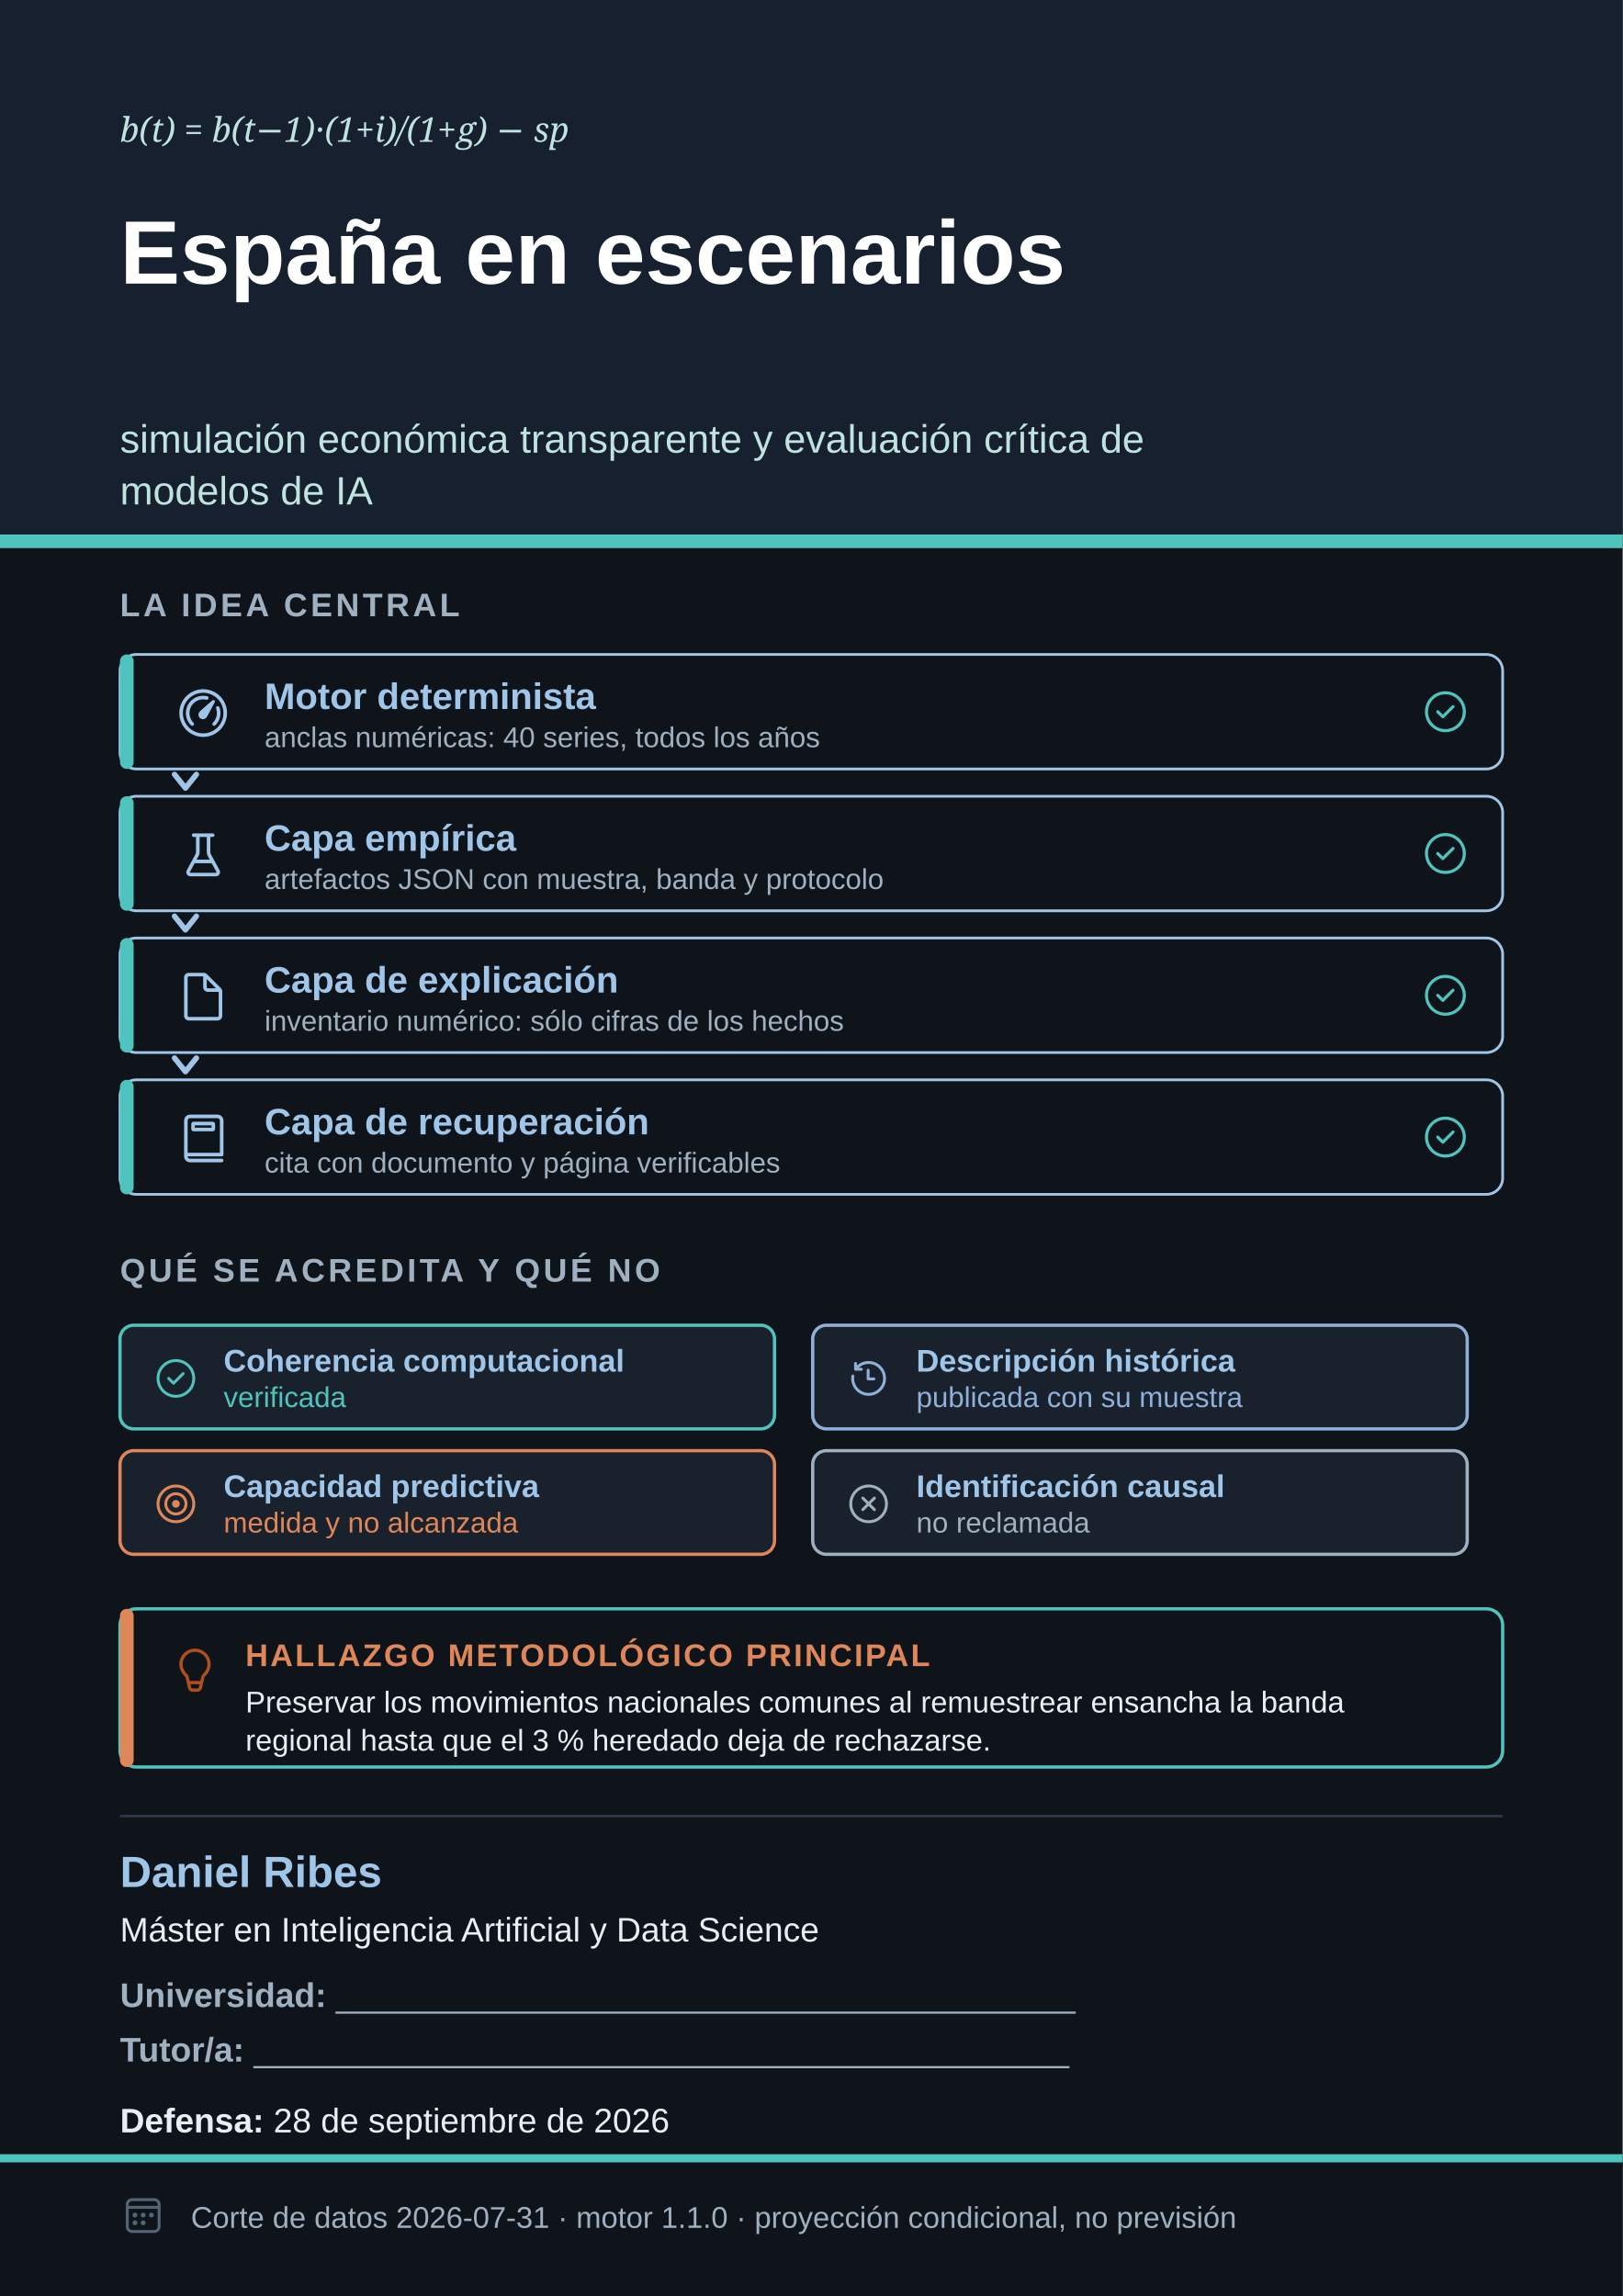
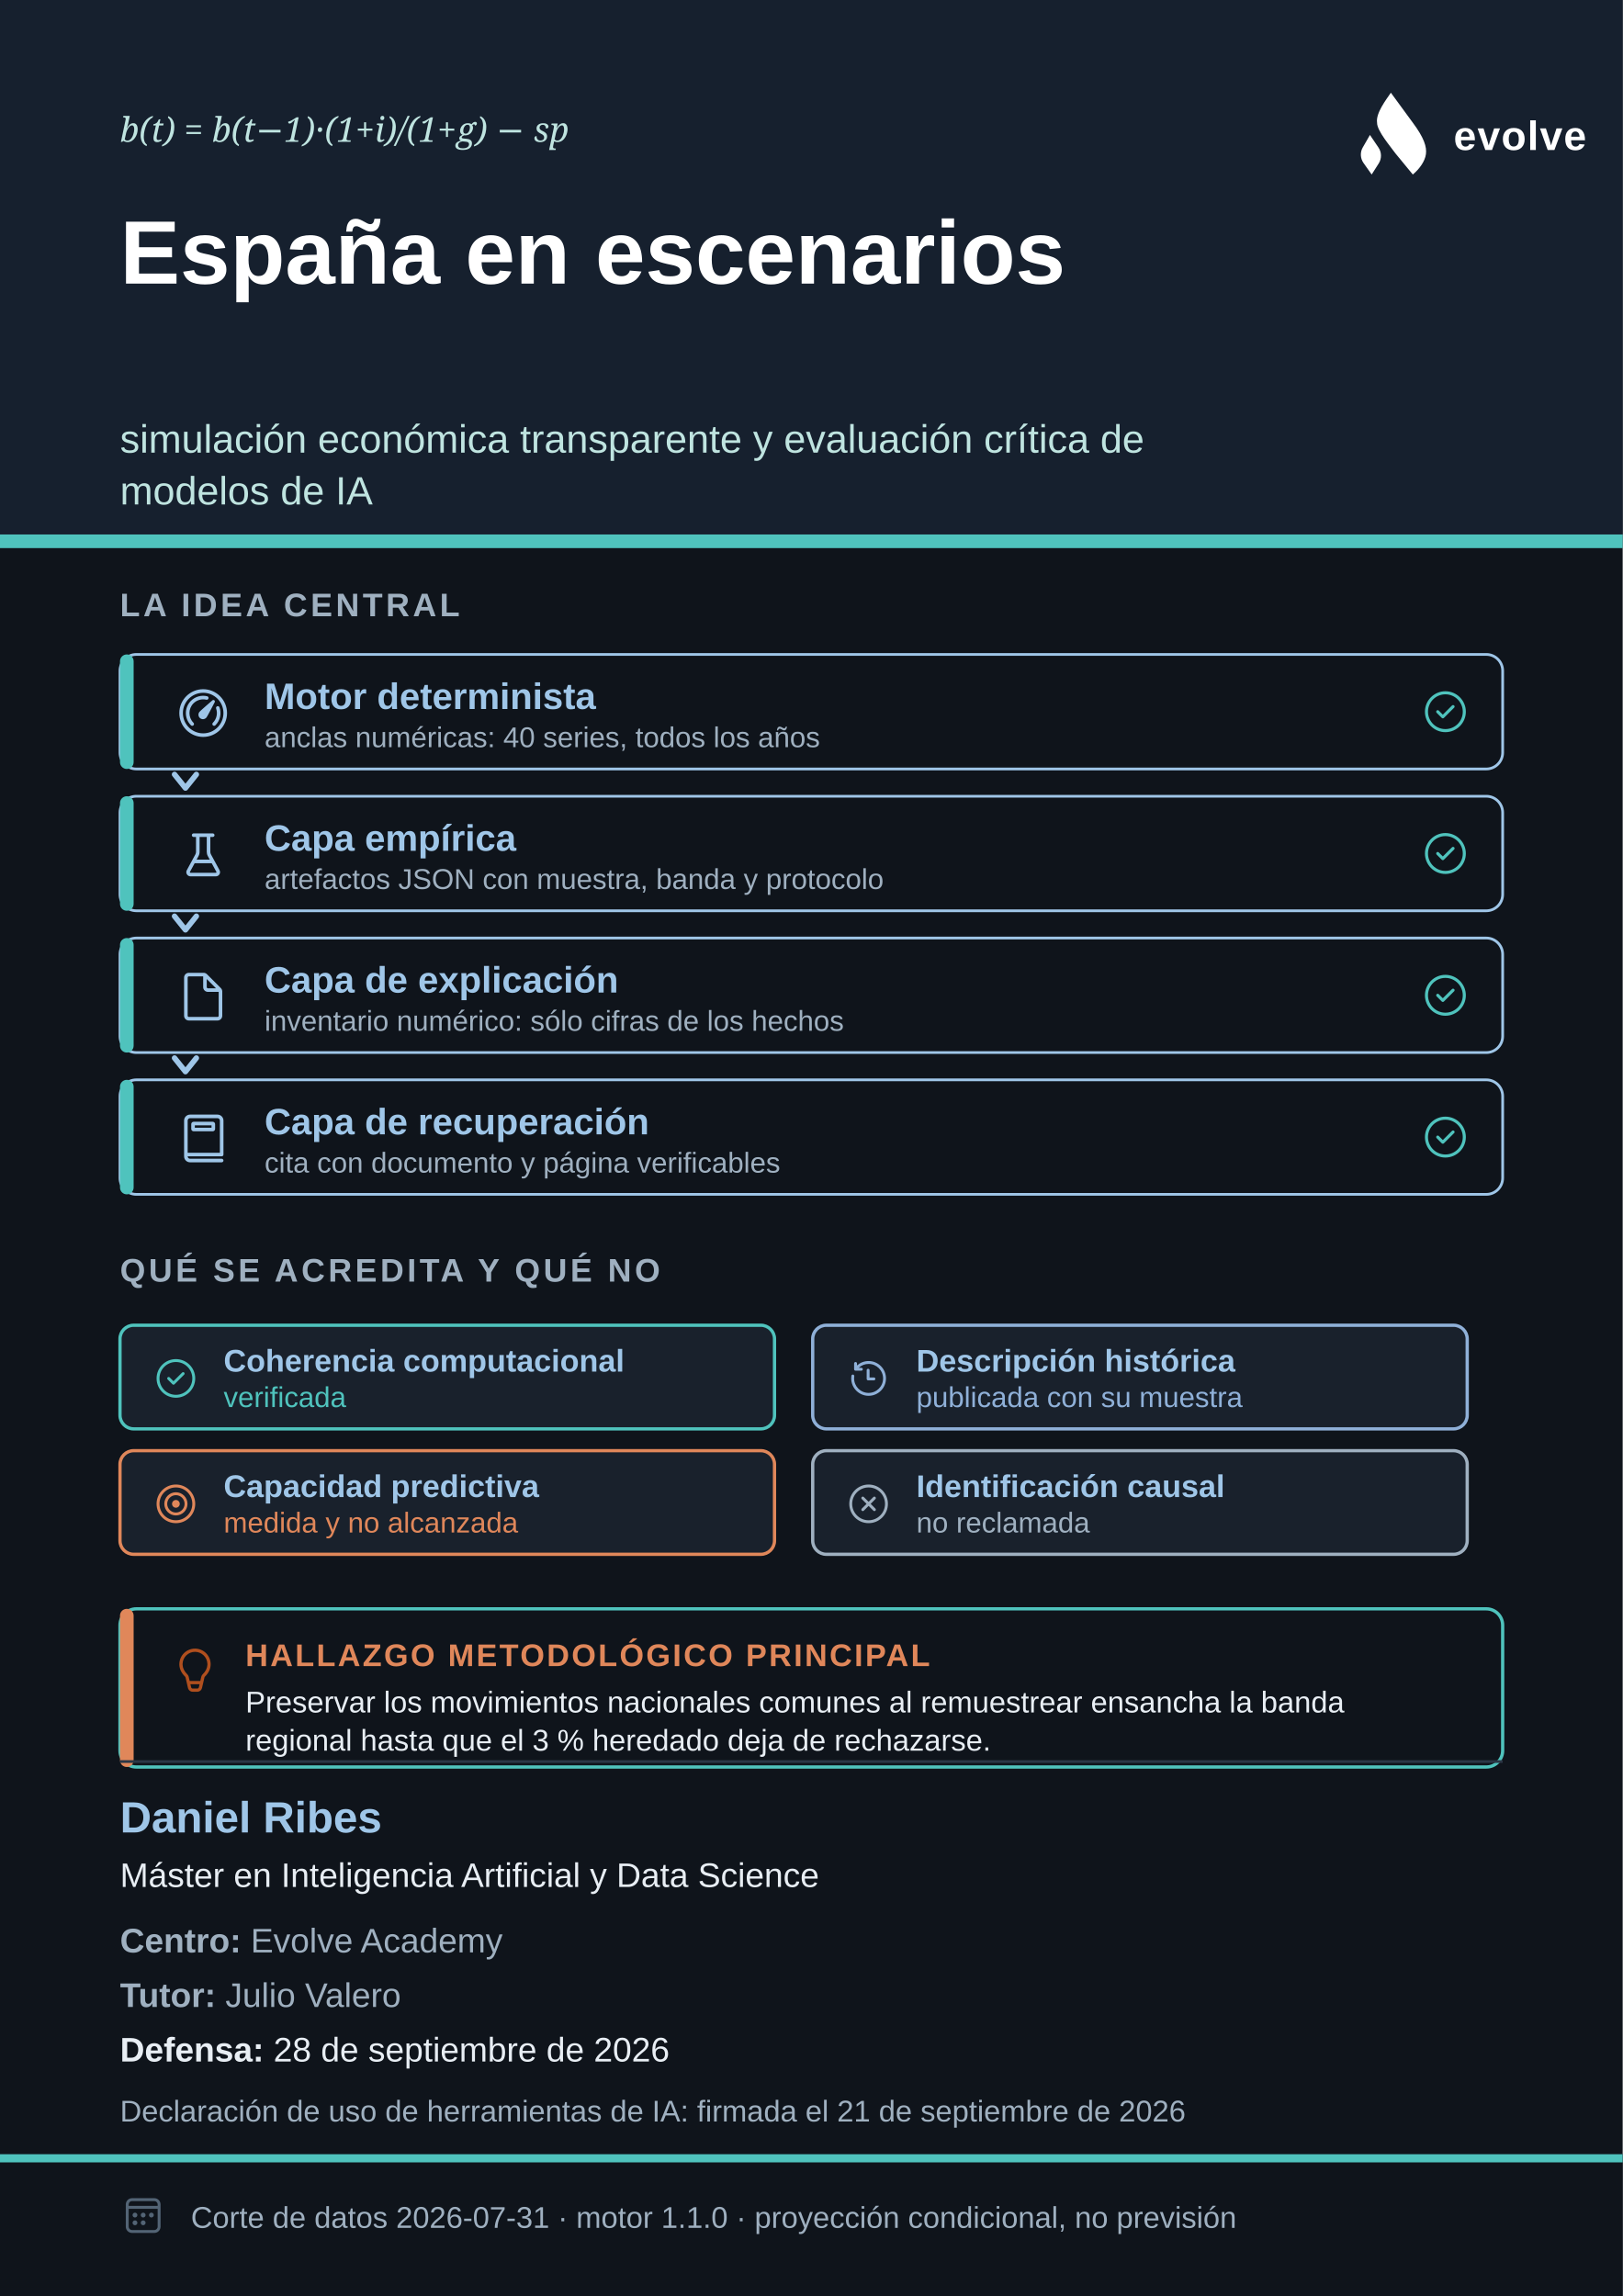
<svg xmlns="http://www.w3.org/2000/svg" viewBox="0 0 595 842" width="595" height="842" font-family="Arial, Helvetica, sans-serif">
  <rect width="595" height="842" fill="#0f141b" />
  <rect x="0" y="0" width="595" height="196" fill="#16202e" />
  <rect x="0" y="196" width="595" height="5" fill="#4fc3bd" />
  <text x="44" y="52" font-size="12.5" fill="#bfe4e0" font-family="Georgia, serif" font-style="italic">b(t) = b(t−1)·(1+i)/(1+g) − sp</text>
+   <g transform="translate(499,34) scale(1.29077)">
+     <path d="M 14.765 23.242 L 9.838 17.256 C 8.515 15.394 4.556 10.826 4.608 8.519 C 4.193 5.815 7.188 1.982 8.526 0 L 14.761 8.519 C 17.971 12.826 18.77 15.403 18.485 17.471 C 18.2 19.538 16.588 21.72 14.765 23.242 Z M 0.739 19.936 L 3.075 23.242 L 5.093 20.065 C 5.515 19.392 5.732 18.611 5.717 17.817 C 5.704 17.023 5.459 16.251 5.014 15.593 L 2.583 11.999 L 0.545 15.546 C 0.157 16.22 -0.03 16.992 0.004 17.769 C 0.038 18.546 0.293 19.298 0.739 19.936 Z" fill="#ffffff" />
+   </g>
+   <text x="533" y="55" font-size="15" font-weight="bold" fill="#ffffff" letter-spacing="0.4">evolve</text>
  <text x="44" y="104" font-size="33" font-weight="bold" fill="#ffffff">España en escenarios</text>
  <text x="44" y="166" font-size="14.5" fill="#bfe4e0">simulación económica transparente y evaluación crítica de</text>
  <text x="44" y="185" font-size="14.5" fill="#bfe4e0">modelos de IA</text>
  <text x="44" y="226" font-size="12" font-weight="bold" letter-spacing="1.2" fill="#9fb0c0">LA IDEA CENTRAL</text>
  <rect x="44" y="240" width="507" height="42" rx="6" fill="#0f141b" stroke="#9fc6e8" stroke-width="1" />
  <rect x="44" y="240" width="5" height="42" rx="2.5" fill="#4fc3bd" />
  <g transform="translate(64,251) scale(0.875)" fill="#9fc6e8" color="#9fc6e8">
    <path d="M7.934 16.066C8.227 16.359 8.227 16.834 7.934 17.127C7.641 17.419 7.166 17.419 6.873 17.127C4.042 14.295 4.042 9.705 6.873 6.873C8.718 5.029 11.31 4.387 13.672 4.945C14.075 5.04 14.325 5.444 14.23 5.847C14.135 6.25 13.731 6.5 13.328 6.404C11.45 5.961 9.396 6.472 7.934 7.934C5.689 10.18 5.689 13.82 7.934 16.066ZM17.888 9.142C18.279 9.005 18.707 9.211 18.843 9.602C19.733 12.146 19.162 15.091 17.127 17.127C16.834 17.419 16.359 17.419 16.066 17.127C15.773 16.834 15.773 16.359 16.066 16.066C17.679 14.453 18.134 12.118 17.428 10.097C17.291 9.706 17.497 9.278 17.888 9.142ZM15.879 6.667C16.106 6.473 16.439 6.467 16.673 6.652C16.908 6.837 16.978 7.163 16.841 7.428L16.712 7.679C16.63 7.838 16.511 8.066 16.368 8.342C16.082 8.893 15.695 9.633 15.296 10.391C14.896 11.149 14.482 11.925 14.139 12.548C13.969 12.859 13.814 13.134 13.688 13.351C13.57 13.552 13.455 13.742 13.369 13.851C12.726 14.663 11.547 14.8 10.735 14.158C9.923 13.515 9.785 12.336 10.428 11.524C10.514 11.415 10.672 11.259 10.841 11.099C11.023 10.926 11.255 10.712 11.518 10.474C12.046 9.998 12.706 9.416 13.351 8.853C13.997 8.29 14.629 7.743 15.099 7.338C15.334 7.135 15.529 6.968 15.665 6.851L15.879 6.667ZM22 12C22 17.523 17.523 22 12 22C6.477 22 2 17.523 2 12C2 6.477 6.477 2 12 2C17.523 2 22 6.477 22 12ZM3.5 12C3.5 16.694 7.306 20.5 12 20.5C16.694 20.5 20.5 16.694 20.5 12C20.5 7.306 16.694 3.5 12 3.5C7.306 3.5 3.5 7.306 3.5 12Z" fill="currentColor" />
  </g>
  <text x="97" y="260" font-size="13.5" font-weight="bold" fill="#9fc6e8">Motor determinista</text>
  <text x="97" y="274" font-size="10.5" fill="#9fb0c0">anclas numéricas: 40 series, todos los años</text>
  <path d="M 64.0 284 L 68 289 L 72.0 284" fill="none" stroke="#9fc6e8" stroke-width="2" stroke-linecap="round" stroke-linejoin="round" />
  <g transform="translate(521,252) scale(0.75)" fill="#4fc3bd" color="#4fc3bd">
    <path d="M12 2C17.523 2 22 6.477 22 12C22 17.523 17.523 22 12 22C6.477 22 2 17.523 2 12C2 6.477 6.477 2 12 2ZM12 3.5C7.306 3.5 3.5 7.306 3.5 12C3.5 16.694 7.306 20.5 12 20.5C16.694 20.5 20.5 16.694 20.5 12C20.5 7.306 16.694 3.5 12 3.5ZM10.75 13.439L15.22 8.97C15.513 8.677 15.987 8.677 16.28 8.97C16.547 9.236 16.571 9.653 16.353 9.946L16.28 10.03L11.28 15.03C11.014 15.297 10.597 15.321 10.304 15.103L10.22 15.03L7.72 12.53C7.427 12.237 7.427 11.763 7.72 11.47C7.986 11.203 8.403 11.179 8.696 11.397L8.78 11.47L10.75 13.439L15.22 8.97L10.75 13.439Z" fill="currentColor" />
  </g>
  <rect x="44" y="292" width="507" height="42" rx="6" fill="#0f141b" stroke="#9fc6e8" stroke-width="1" />
  <rect x="44" y="292" width="5" height="42" rx="2.5" fill="#4fc3bd" />
  <g transform="translate(64,303) scale(0.875)" fill="#9fc6e8" color="#9fc6e8">
    <path d="M8 4.5H9V10.738C9 11.113 8.906 11.482 8.727 11.812L5.143 18.415C4.51 19.581 5.354 21 6.681 21H17.319C18.646 21 19.49 19.581 18.857 18.415L15.273 11.812C15.094 11.482 15 11.113 15 10.738V4.5H16C16.414 4.5 16.75 4.164 16.75 3.75C16.75 3.336 16.414 3 16 3H8C7.586 3 7.25 3.336 7.25 3.75C7.25 4.164 7.586 4.5 8 4.5ZM10.5 10.738V4.5H13.5V10.738C13.5 11.363 13.656 11.978 13.954 12.527L14.754 14H9.246L10.046 12.527C10.344 11.978 10.5 11.363 10.5 10.738ZM8.432 15.5H15.568L17.539 19.131C17.629 19.297 17.509 19.5 17.319 19.5H6.681C6.491 19.5 6.371 19.297 6.461 19.131L8.432 15.5Z" fill="currentColor" />
  </g>
  <text x="97" y="312" font-size="13.5" font-weight="bold" fill="#9fc6e8">Capa empírica</text>
  <text x="97" y="326" font-size="10.5" fill="#9fb0c0">artefactos JSON con muestra, banda y protocolo</text>
  <path d="M 64.0 336 L 68 341 L 72.0 336" fill="none" stroke="#9fc6e8" stroke-width="2" stroke-linecap="round" stroke-linejoin="round" />
  <g transform="translate(521,304) scale(0.75)" fill="#4fc3bd" color="#4fc3bd">
    <path d="M12 2C17.523 2 22 6.477 22 12C22 17.523 17.523 22 12 22C6.477 22 2 17.523 2 12C2 6.477 6.477 2 12 2ZM12 3.5C7.306 3.5 3.5 7.306 3.5 12C3.5 16.694 7.306 20.5 12 20.5C16.694 20.5 20.5 16.694 20.5 12C20.5 7.306 16.694 3.5 12 3.5ZM10.75 13.439L15.22 8.97C15.513 8.677 15.987 8.677 16.28 8.97C16.547 9.236 16.571 9.653 16.353 9.946L16.28 10.03L11.28 15.03C11.014 15.297 10.597 15.321 10.304 15.103L10.22 15.03L7.72 12.53C7.427 12.237 7.427 11.763 7.72 11.47C7.986 11.203 8.403 11.179 8.696 11.397L8.78 11.47L10.75 13.439L15.22 8.97L10.75 13.439Z" fill="currentColor" />
  </g>
  <rect x="44" y="344" width="507" height="42" rx="6" fill="#0f141b" stroke="#9fc6e8" stroke-width="1" />
  <rect x="44" y="344" width="5" height="42" rx="2.5" fill="#4fc3bd" />
  <g transform="translate(64,355) scale(0.875)" fill="#9fc6e8" color="#9fc6e8">
    <path d="M6 2C4.895 2 4 2.895 4 4V20C4 21.105 4.895 22 6 22H18C19.105 22 20 21.105 20 20V9.828C20 9.297 19.789 8.789 19.414 8.414L13.586 2.586C13.211 2.211 12.703 2 12.172 2H6ZM5.5 4C5.5 3.724 5.724 3.5 6 3.5H12V8C12 9.105 12.895 10 14 10H18.5V20C18.5 20.276 18.276 20.5 18 20.5H6C5.724 20.5 5.5 20.276 5.5 20V4ZM17.379 8.5H14C13.724 8.5 13.5 8.276 13.5 8V4.621L17.379 8.5Z" fill="currentColor" />
  </g>
  <text x="97" y="364" font-size="13.5" font-weight="bold" fill="#9fc6e8">Capa de explicación</text>
  <text x="97" y="378" font-size="10.5" fill="#9fb0c0">inventario numérico: sólo cifras de los hechos</text>
  <path d="M 64.0 388 L 68 393 L 72.0 388" fill="none" stroke="#9fc6e8" stroke-width="2" stroke-linecap="round" stroke-linejoin="round" />
  <g transform="translate(521,356) scale(0.75)" fill="#4fc3bd" color="#4fc3bd">
    <path d="M12 2C17.523 2 22 6.477 22 12C22 17.523 17.523 22 12 22C6.477 22 2 17.523 2 12C2 6.477 6.477 2 12 2ZM12 3.5C7.306 3.5 3.5 7.306 3.5 12C3.5 16.694 7.306 20.5 12 20.5C16.694 20.5 20.5 16.694 20.5 12C20.5 7.306 16.694 3.5 12 3.5ZM10.75 13.439L15.22 8.97C15.513 8.677 15.987 8.677 16.28 8.97C16.547 9.236 16.571 9.653 16.353 9.946L16.28 10.03L11.28 15.03C11.014 15.297 10.597 15.321 10.304 15.103L10.22 15.03L7.72 12.53C7.427 12.237 7.427 11.763 7.72 11.47C7.986 11.203 8.403 11.179 8.696 11.397L8.78 11.47L10.75 13.439L15.22 8.97L10.75 13.439Z" fill="currentColor" />
  </g>
  <rect x="44" y="396" width="507" height="42" rx="6" fill="#0f141b" stroke="#9fc6e8" stroke-width="1" />
  <rect x="44" y="396" width="5" height="42" rx="2.5" fill="#4fc3bd" />
  <g transform="translate(64,407) scale(0.875)" fill="#9fc6e8" color="#9fc6e8">
    <path d="M7 6C7 5.448 7.448 5 8 5H16C16.552 5 17 5.448 17 6V8C17 8.552 16.552 9 16 9H8C7.448 9 7 8.552 7 8V6ZM8.5 7.5H15.5V6.5H8.5V7.5ZM4 4.5C4 3.119 5.119 2 6.5 2H18C19.381 2 20.5 3.119 20.5 4.5V18.75C20.5 19.164 20.164 19.5 19.75 19.5H5.5C5.5 20.052 5.948 20.5 6.5 20.5H19.75C20.164 20.5 20.5 20.836 20.5 21.25C20.5 21.664 20.164 22 19.75 22H6.5C5.119 22 4 20.881 4 19.5V4.5ZM5.5 18H19V4.5C19 3.948 18.552 3.5 18 3.5H6.5C5.948 3.5 5.5 3.948 5.5 4.5V18Z" fill="currentColor" />
  </g>
  <text x="97" y="416" font-size="13.5" font-weight="bold" fill="#9fc6e8">Capa de recuperación</text>
  <text x="97" y="430" font-size="10.5" fill="#9fb0c0">cita con documento y página verificables</text>
  <g transform="translate(521,408) scale(0.75)" fill="#4fc3bd" color="#4fc3bd">
    <path d="M12 2C17.523 2 22 6.477 22 12C22 17.523 17.523 22 12 22C6.477 22 2 17.523 2 12C2 6.477 6.477 2 12 2ZM12 3.5C7.306 3.5 3.5 7.306 3.5 12C3.5 16.694 7.306 20.5 12 20.5C16.694 20.5 20.5 16.694 20.5 12C20.5 7.306 16.694 3.5 12 3.5ZM10.75 13.439L15.22 8.97C15.513 8.677 15.987 8.677 16.28 8.97C16.547 9.236 16.571 9.653 16.353 9.946L16.28 10.03L11.28 15.03C11.014 15.297 10.597 15.321 10.304 15.103L10.22 15.03L7.72 12.53C7.427 12.237 7.427 11.763 7.72 11.47C7.986 11.203 8.403 11.179 8.696 11.397L8.78 11.47L10.75 13.439L15.22 8.97L10.75 13.439Z" fill="currentColor" />
  </g>
  <text x="44" y="470" font-size="12" font-weight="bold" letter-spacing="1.2" fill="#9fb0c0">QUÉ SE ACREDITA Y QUÉ NO</text>
  <rect x="44" y="486" width="240" height="38" rx="5" fill="#19212c" stroke="#4fc3bd" stroke-width="1.2" />
  <g transform="translate(56,497) scale(0.7083333)" fill="#4fc3bd" color="#4fc3bd">
    <path d="M12 2C17.523 2 22 6.477 22 12C22 17.523 17.523 22 12 22C6.477 22 2 17.523 2 12C2 6.477 6.477 2 12 2ZM12 3.5C7.306 3.5 3.5 7.306 3.5 12C3.5 16.694 7.306 20.5 12 20.5C16.694 20.5 20.5 16.694 20.5 12C20.5 7.306 16.694 3.5 12 3.5ZM10.75 13.439L15.22 8.97C15.513 8.677 15.987 8.677 16.28 8.97C16.547 9.236 16.571 9.653 16.353 9.946L16.28 10.03L11.28 15.03C11.014 15.297 10.597 15.321 10.304 15.103L10.22 15.03L7.72 12.53C7.427 12.237 7.427 11.763 7.72 11.47C7.986 11.203 8.403 11.179 8.696 11.397L8.78 11.47L10.75 13.439L15.22 8.97L10.75 13.439Z" fill="currentColor" />
  </g>
  <text x="82" y="503" font-size="11.5" font-weight="bold" fill="#9fc6e8">Coherencia computacional</text>
  <text x="82" y="516" font-size="10.5" fill="#4fc3bd">verificada</text>
  <rect x="298" y="486" width="240" height="38" rx="5" fill="#19212c" stroke="#8fb0d8" stroke-width="1.2" />
  <g transform="translate(310,497) scale(0.7083333)" fill="#8fb0d8" color="#8fb0d8">
    <path d="M12 4.5C16.142 4.5 19.5 7.858 19.5 12C19.5 16.142 16.142 19.5 12 19.5C7.858 19.5 4.5 16.142 4.5 12C4.5 11.624 4.528 11.254 4.581 10.892C4.648 10.438 4.316 10 3.857 10C3.486 10 3.161 10.256 3.105 10.623C3.036 11.072 3 11.532 3 12C3 16.971 7.029 21 12 21C16.971 21 21 16.971 21 12C21 7.029 16.971 3 12 3C9.695 3 7.592 3.867 6 5.292V4.25C6 3.836 5.664 3.5 5.25 3.5C4.836 3.5 4.5 3.836 4.5 4.25V7.25C4.5 7.664 4.836 8 5.25 8H8.25C8.664 8 9 7.664 9 7.25C9 6.836 8.664 6.5 8.25 6.5H6.901C8.239 5.259 10.031 4.5 12 4.5ZM12.5 7.75C12.5 7.336 12.164 7 11.75 7C11.336 7 11 7.336 11 7.75V12.25C11 12.664 11.336 13 11.75 13H14.75C15.164 13 15.5 12.664 15.5 12.25C15.5 11.836 15.164 11.5 14.75 11.5H12.5V7.75Z" fill="currentColor" />
  </g>
  <text x="336" y="503" font-size="11.5" font-weight="bold" fill="#9fc6e8">Descripción histórica</text>
  <text x="336" y="516" font-size="10.5" fill="#8fb0d8">publicada con su muestra</text>
  <rect x="44" y="532" width="240" height="38" rx="5" fill="#19212c" stroke="#e0875a" stroke-width="1.2" />
  <g transform="translate(56,543) scale(0.7083333)" fill="#e0875a" color="#e0875a">
    <path d="M11.998 14C13.103 14 13.998 13.105 13.998 12C13.998 10.896 13.103 10 11.998 10C10.894 10 9.998 10.896 9.998 12C9.998 13.105 10.894 14 11.998 14ZM5.998 12C5.998 8.686 8.684 6 11.998 6C15.312 6 17.998 8.686 17.998 12C17.998 15.314 15.312 18 11.998 18C8.684 18 5.998 15.314 5.998 12ZM11.998 7.5C9.513 7.5 7.498 9.515 7.498 12C7.498 14.485 9.513 16.5 11.998 16.5C14.483 16.5 16.498 14.485 16.498 12C16.498 9.515 14.483 7.5 11.998 7.5ZM1.996 12C1.996 6.476 6.474 1.998 11.998 1.998C17.522 1.998 22 6.476 22 12C22 17.524 17.522 22.002 11.998 22.002C6.474 22.002 1.996 17.524 1.996 12ZM11.998 3.498C7.303 3.498 3.496 7.305 3.496 12C3.496 16.696 7.303 20.502 11.998 20.502C16.694 20.502 20.5 16.696 20.5 12C20.5 7.305 16.694 3.498 11.998 3.498Z" fill="currentColor" />
  </g>
  <text x="82" y="549" font-size="11.5" font-weight="bold" fill="#9fc6e8">Capacidad predictiva</text>
  <text x="82" y="562" font-size="10.5" fill="#e0875a">medida y no alcanzada</text>
  <rect x="298" y="532" width="240" height="38" rx="5" fill="#19212c" stroke="#9fb0c0" stroke-width="1.2" />
  <g transform="translate(310,543) scale(0.7083333)" fill="#9fb0c0" color="#9fb0c0">
    <path d="M12 2C17.523 2 22 6.477 22 12C22 17.523 17.523 22 12 22C6.477 22 2 17.523 2 12C2 6.477 6.477 2 12 2ZM12 3.5C7.306 3.5 3.5 7.306 3.5 12C3.5 16.694 7.306 20.5 12 20.5C16.694 20.5 20.5 16.694 20.5 12C20.5 7.306 16.694 3.5 12 3.5ZM15.446 8.397L15.53 8.47C15.797 8.736 15.821 9.153 15.603 9.446L15.53 9.53L13.061 12L15.53 14.47C15.797 14.736 15.821 15.153 15.603 15.446L15.53 15.53C15.264 15.797 14.847 15.821 14.554 15.603L14.47 15.53L12 13.061L9.53 15.53C9.264 15.797 8.847 15.821 8.554 15.603L8.47 15.53C8.203 15.264 8.179 14.847 8.397 14.554L8.47 14.47L10.939 12L8.47 9.53C8.203 9.264 8.179 8.847 8.397 8.554L8.47 8.47C8.736 8.203 9.153 8.179 9.446 8.397L9.53 8.47L12 10.939L14.47 8.47C14.736 8.203 15.153 8.179 15.446 8.397Z" fill="currentColor" />
  </g>
  <text x="336" y="549" font-size="11.5" font-weight="bold" fill="#9fc6e8">Identificación causal</text>
  <text x="336" y="562" font-size="10.5" fill="#9fb0c0">no reclamada</text>
  <rect x="44" y="590" width="507" height="58" rx="6" fill="#0f141b" stroke="#4fc3bd" stroke-width="1.2" />
  <rect x="44" y="590" width="5" height="58" rx="2.5" fill="#e0875a" />
  <g transform="translate(62,603) scale(0.7916667)" fill="#b04f1e" color="#b04f1e">
    <path d="M12 2.001C16.004 2.001 19.25 5.247 19.25 9.251C19.25 11.347 18.349 13.271 16.587 14.993C16.51 15.068 16.45 15.159 16.412 15.258L16.38 15.361L15.249 20.256C15.027 21.22 14.204 21.918 13.23 21.993L13.057 22H10.943C9.954 22 9.088 21.355 8.796 20.423L8.751 20.256L7.621 15.361C7.589 15.221 7.517 15.093 7.415 14.993C5.735 13.353 4.838 11.53 4.756 9.549L4.75 9.251L4.754 9.012C4.88 5.118 8.076 2.001 12 2.001ZM14.115 18.499H9.884L10.213 19.918C10.283 20.224 10.536 20.45 10.84 20.492L10.943 20.5H13.057C13.371 20.5 13.648 20.304 13.758 20.017L13.788 19.918L14.115 18.499ZM12 3.501C8.898 3.501 6.37 5.957 6.254 9.03L6.25 9.251L6.257 9.528C6.333 11.091 7.057 12.547 8.463 13.92C8.727 14.178 8.923 14.496 9.034 14.846L9.083 15.024L9.538 16.999H14.461L14.919 15.023C15.002 14.663 15.172 14.331 15.412 14.054L15.539 13.92C16.943 12.547 17.667 11.092 17.743 9.528L17.75 9.251L17.746 9.03C17.63 5.957 15.102 3.501 12 3.501Z" fill="currentColor" />
  </g>
  <text x="90" y="611" font-size="11.5" font-weight="bold" letter-spacing="0.8" fill="#e0875a">HALLAZGO METODOLÓGICO PRINCIPAL</text>
  <text x="90" y="628" font-size="11" fill="#e8eef4">Preservar los movimientos nacionales comunes al remuestrear ensancha la banda</text>
  <text x="90" y="642" font-size="11" fill="#e8eef4">regional hasta que el 3 % heredado deja de rechazarse.</text>
-   <line x1="44" y1="666" x2="551" y2="666" stroke="#2b3746" stroke-width="1" />
-   <text x="44" y="692" font-size="16" font-weight="bold" fill="#9fc6e8">Daniel Ribes</text>
-   <text x="44" y="712" font-size="12.5" fill="#e8eef4">Máster en Inteligencia Artificial y Data Science</text>
+   <line x1="44" y1="646" x2="551" y2="646" stroke="#2b3746" stroke-width="1" />
+   <text x="44" y="672" font-size="16" font-weight="bold" fill="#9fc6e8">Daniel Ribes</text>
+   <text x="44" y="692" font-size="12.5" fill="#e8eef4">Máster en Inteligencia Artificial y Data Science</text>
+   <text x="44" y="716" font-size="12.5" fill="#9fb0c0">
+     <tspan font-weight="bold">Centro:</tspan> Evolve Academy</text>
  <text x="44" y="736" font-size="12.5" fill="#9fb0c0">
-     <tspan font-weight="bold">Universidad:</tspan>
-     <tspan fill="{p.blank}">_______________________________________</tspan>
-   </text>
-   <text x="44" y="756" font-size="12.5" fill="#9fb0c0">
-     <tspan font-weight="bold">Tutor/a:</tspan>
-     <tspan fill="{p.blank}">___________________________________________</tspan>
-   </text>
-   <text x="44" y="782" font-size="12.5" fill="#e8eef4">
+     <tspan font-weight="bold">Tutor:</tspan> Julio Valero</text>
+   <text x="44" y="756" font-size="12.5" fill="#e8eef4">
    <tspan font-weight="bold">Defensa:</tspan> 28 de septiembre de 2026</text>
+   <text x="44" y="778" font-size="11" fill="#9fb0c0">Declaración de uso de herramientas de IA: firmada el 21 de septiembre de 2026</text>
  <rect x="0" y="790" width="595" height="52" fill="#0f141b" />
  <rect x="0" y="790" width="595" height="3" fill="#4fc3bd" />
  <g transform="translate(44,804) scale(0.7083333)" fill="#536475" color="#536475">
    <path d="M17.75 3C19.545 3 21 4.455 21 6.25V17.75C21 19.545 19.545 21 17.75 21H6.25C4.455 21 3 19.545 3 17.75V6.25C3 4.455 4.455 3 6.25 3H17.75ZM19.5 8.5H4.5V17.75C4.5 18.716 5.284 19.5 6.25 19.5H17.75C18.716 19.5 19.5 18.716 19.5 17.75V8.5ZM7.75 14.5C8.44 14.5 9 15.06 9 15.75C9 16.44 8.44 17 7.75 17C7.06 17 6.5 16.44 6.5 15.75C6.5 15.06 7.06 14.5 7.75 14.5ZM12 14.5C12.69 14.5 13.25 15.06 13.25 15.75C13.25 16.44 12.69 17 12 17C11.31 17 10.75 16.44 10.75 15.75C10.75 15.06 11.31 14.5 12 14.5ZM7.75 10.5C8.44 10.5 9 11.06 9 11.75C9 12.44 8.44 13 7.75 13C7.06 13 6.5 12.44 6.5 11.75C6.5 11.06 7.06 10.5 7.75 10.5ZM12 10.5C12.69 10.5 13.25 11.06 13.25 11.75C13.25 12.44 12.69 13 12 13C11.31 13 10.75 12.44 10.75 11.75C10.75 11.06 11.31 10.5 12 10.5ZM16.25 10.5C16.94 10.5 17.5 11.06 17.5 11.75C17.5 12.44 16.94 13 16.25 13C15.56 13 15 12.44 15 11.75C15 11.06 15.56 10.5 16.25 10.5ZM17.75 4.5H6.25C5.284 4.5 4.5 5.284 4.5 6.25V7H19.5V6.25C19.5 5.284 18.716 4.5 17.75 4.5Z" fill="currentColor" />
  </g>
  <text x="70" y="817" font-size="11" fill="#9fb0c0">Corte de datos 2026-07-31 · motor 1.1.0 · proyección condicional, no previsión</text>
</svg>
